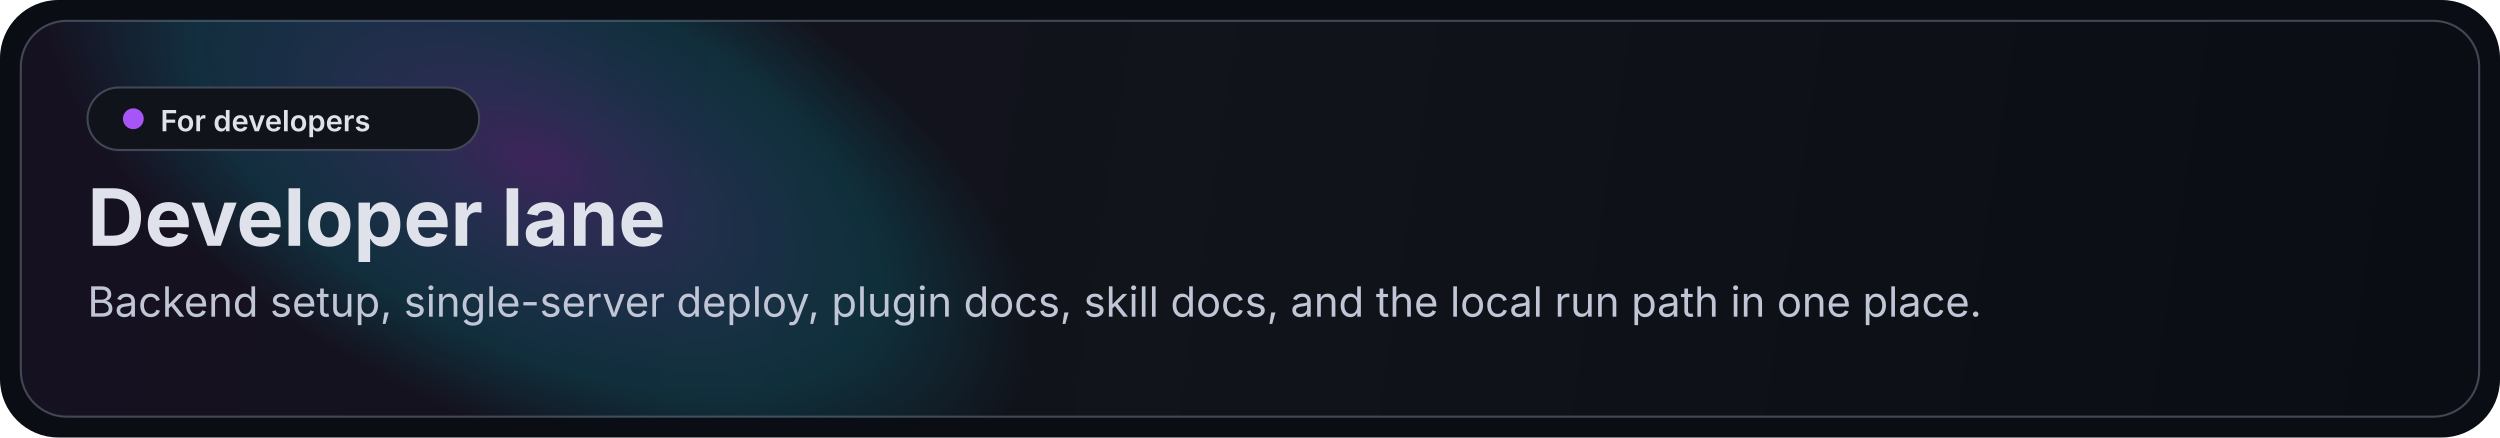
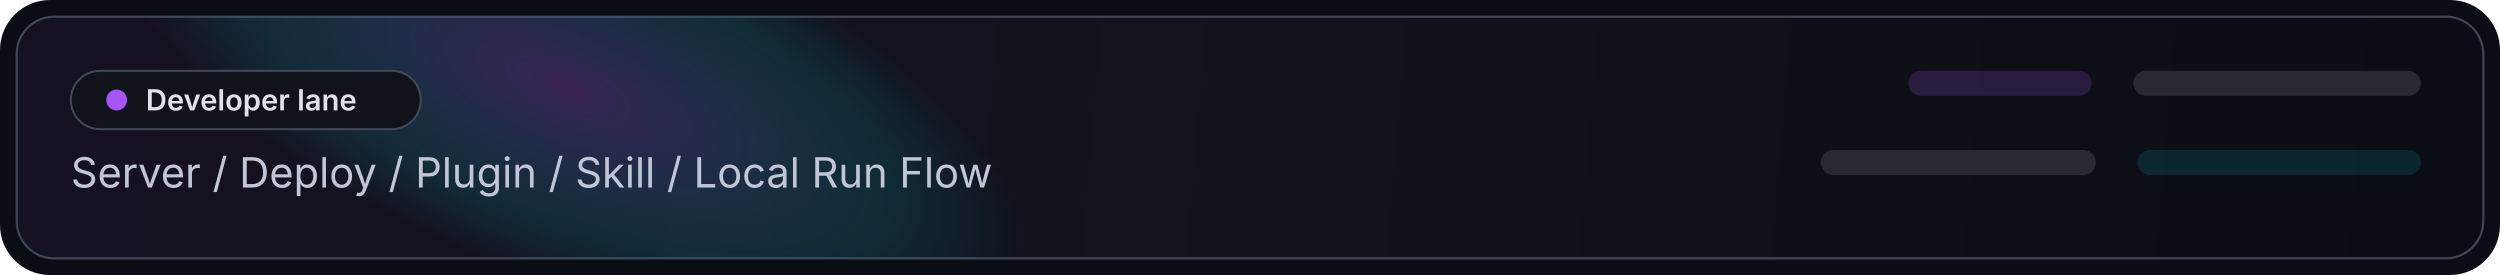
- <svg xmlns="http://www.w3.org/2000/svg" width="1200" height="210" viewBox="0 0 1200 210" fill="none">
+ <svg xmlns="http://www.w3.org/2000/svg" width="1200" height="132" viewBox="0 0 1200 132" fill="none">
  <defs>
-     <linearGradient id="bg" x1="40" y1="24" x2="1172" y2="194" gradientUnits="userSpaceOnUse">
+     <linearGradient id="bg" x1="28" y1="18" x2="1174" y2="116" gradientUnits="userSpaceOnUse">
      <stop stop-color="#161120" />
      <stop offset="0.52" stop-color="#10141A" />
      <stop offset="1" stop-color="#0A0E14" />
    </linearGradient>
-     <radialGradient id="glow" cx="0" cy="0" r="1" gradientUnits="userSpaceOnUse" gradientTransform="translate(258 78) rotate(25.876) scale(256.631 126.007)">
-       <stop stop-color="#A855F7" stop-opacity="0.28" />
-       <stop offset="0.7" stop-color="#00DAF3" stop-opacity="0.14" />
+     <radialGradient id="glow" cx="0" cy="0" r="1" gradientUnits="userSpaceOnUse" gradientTransform="translate(272 42) rotate(21.7) scale(230.88 90.72)">
+       <stop stop-color="#A855F7" stop-opacity="0.26" />
+       <stop offset="0.72" stop-color="#00DAF3" stop-opacity="0.12" />
      <stop offset="1" stop-color="#00DAF3" stop-opacity="0" />
    </radialGradient>
  </defs>
-   <rect width="1200" height="210" rx="28" fill="#0A0E14" />
-   <rect x="10" y="10" width="1180" height="190" rx="22" fill="url(#bg)" stroke="#414754" />
-   <rect x="10" y="10" width="1180" height="190" rx="22" fill="url(#glow)" />
-   <rect x="42" y="42" width="188" height="30" rx="15" fill="#10141A" stroke="#414754" />
-   <circle cx="64" cy="57" r="5" fill="#A855F7" />
-   <text x="77" y="63" fill="#DFE2EB" font-family="Inter, 'Segoe UI', sans-serif" font-size="14" font-weight="600">For developers</text>
-   <text x="42" y="118" fill="#DFE2EB" font-family="'Space Grotesk', Inter, sans-serif" font-size="38" font-weight="700">Developer lane</text>
-   <text x="42" y="152" fill="#C1C6D7" font-family="Inter, 'Segoe UI', sans-serif" font-size="20">Backend setup, single-server deploy, plugin docs, skill docs, and the local run path in one place.</text>
+   <rect width="1200" height="132" rx="24" fill="#0A0E14" />
+   <rect x="8" y="8" width="1184" height="116" rx="18" fill="url(#bg)" stroke="#414754" />
+   <rect x="8" y="8" width="1184" height="116" rx="18" fill="url(#glow)" />
+   <rect x="34" y="34" width="168" height="28" rx="14" fill="#10141A" stroke="#414754" />
+   <circle cx="56" cy="48" r="5" fill="#A855F7" />
+   <text x="70" y="53" fill="#DFE2EB" font-family="Inter, 'Segoe UI', sans-serif" font-size="14" font-weight="600">Developer lane</text>
+   <text x="34" y="90" fill="#C1C6D7" font-family="Inter, 'Segoe UI', sans-serif" font-size="20">Server / Deploy / Plugin / Skill / Local Run Flow</text>
+   <rect x="916" y="34" width="88" height="12" rx="6" fill="#A855F7" fill-opacity="0.18" />
+   <rect x="1024" y="34" width="138" height="12" rx="6" fill="#262A31" />
+   <rect x="874" y="72" width="132" height="12" rx="6" fill="#262A31" />
+   <rect x="1026" y="72" width="136" height="12" rx="6" fill="#00DAF3" fill-opacity="0.12" />
</svg>
